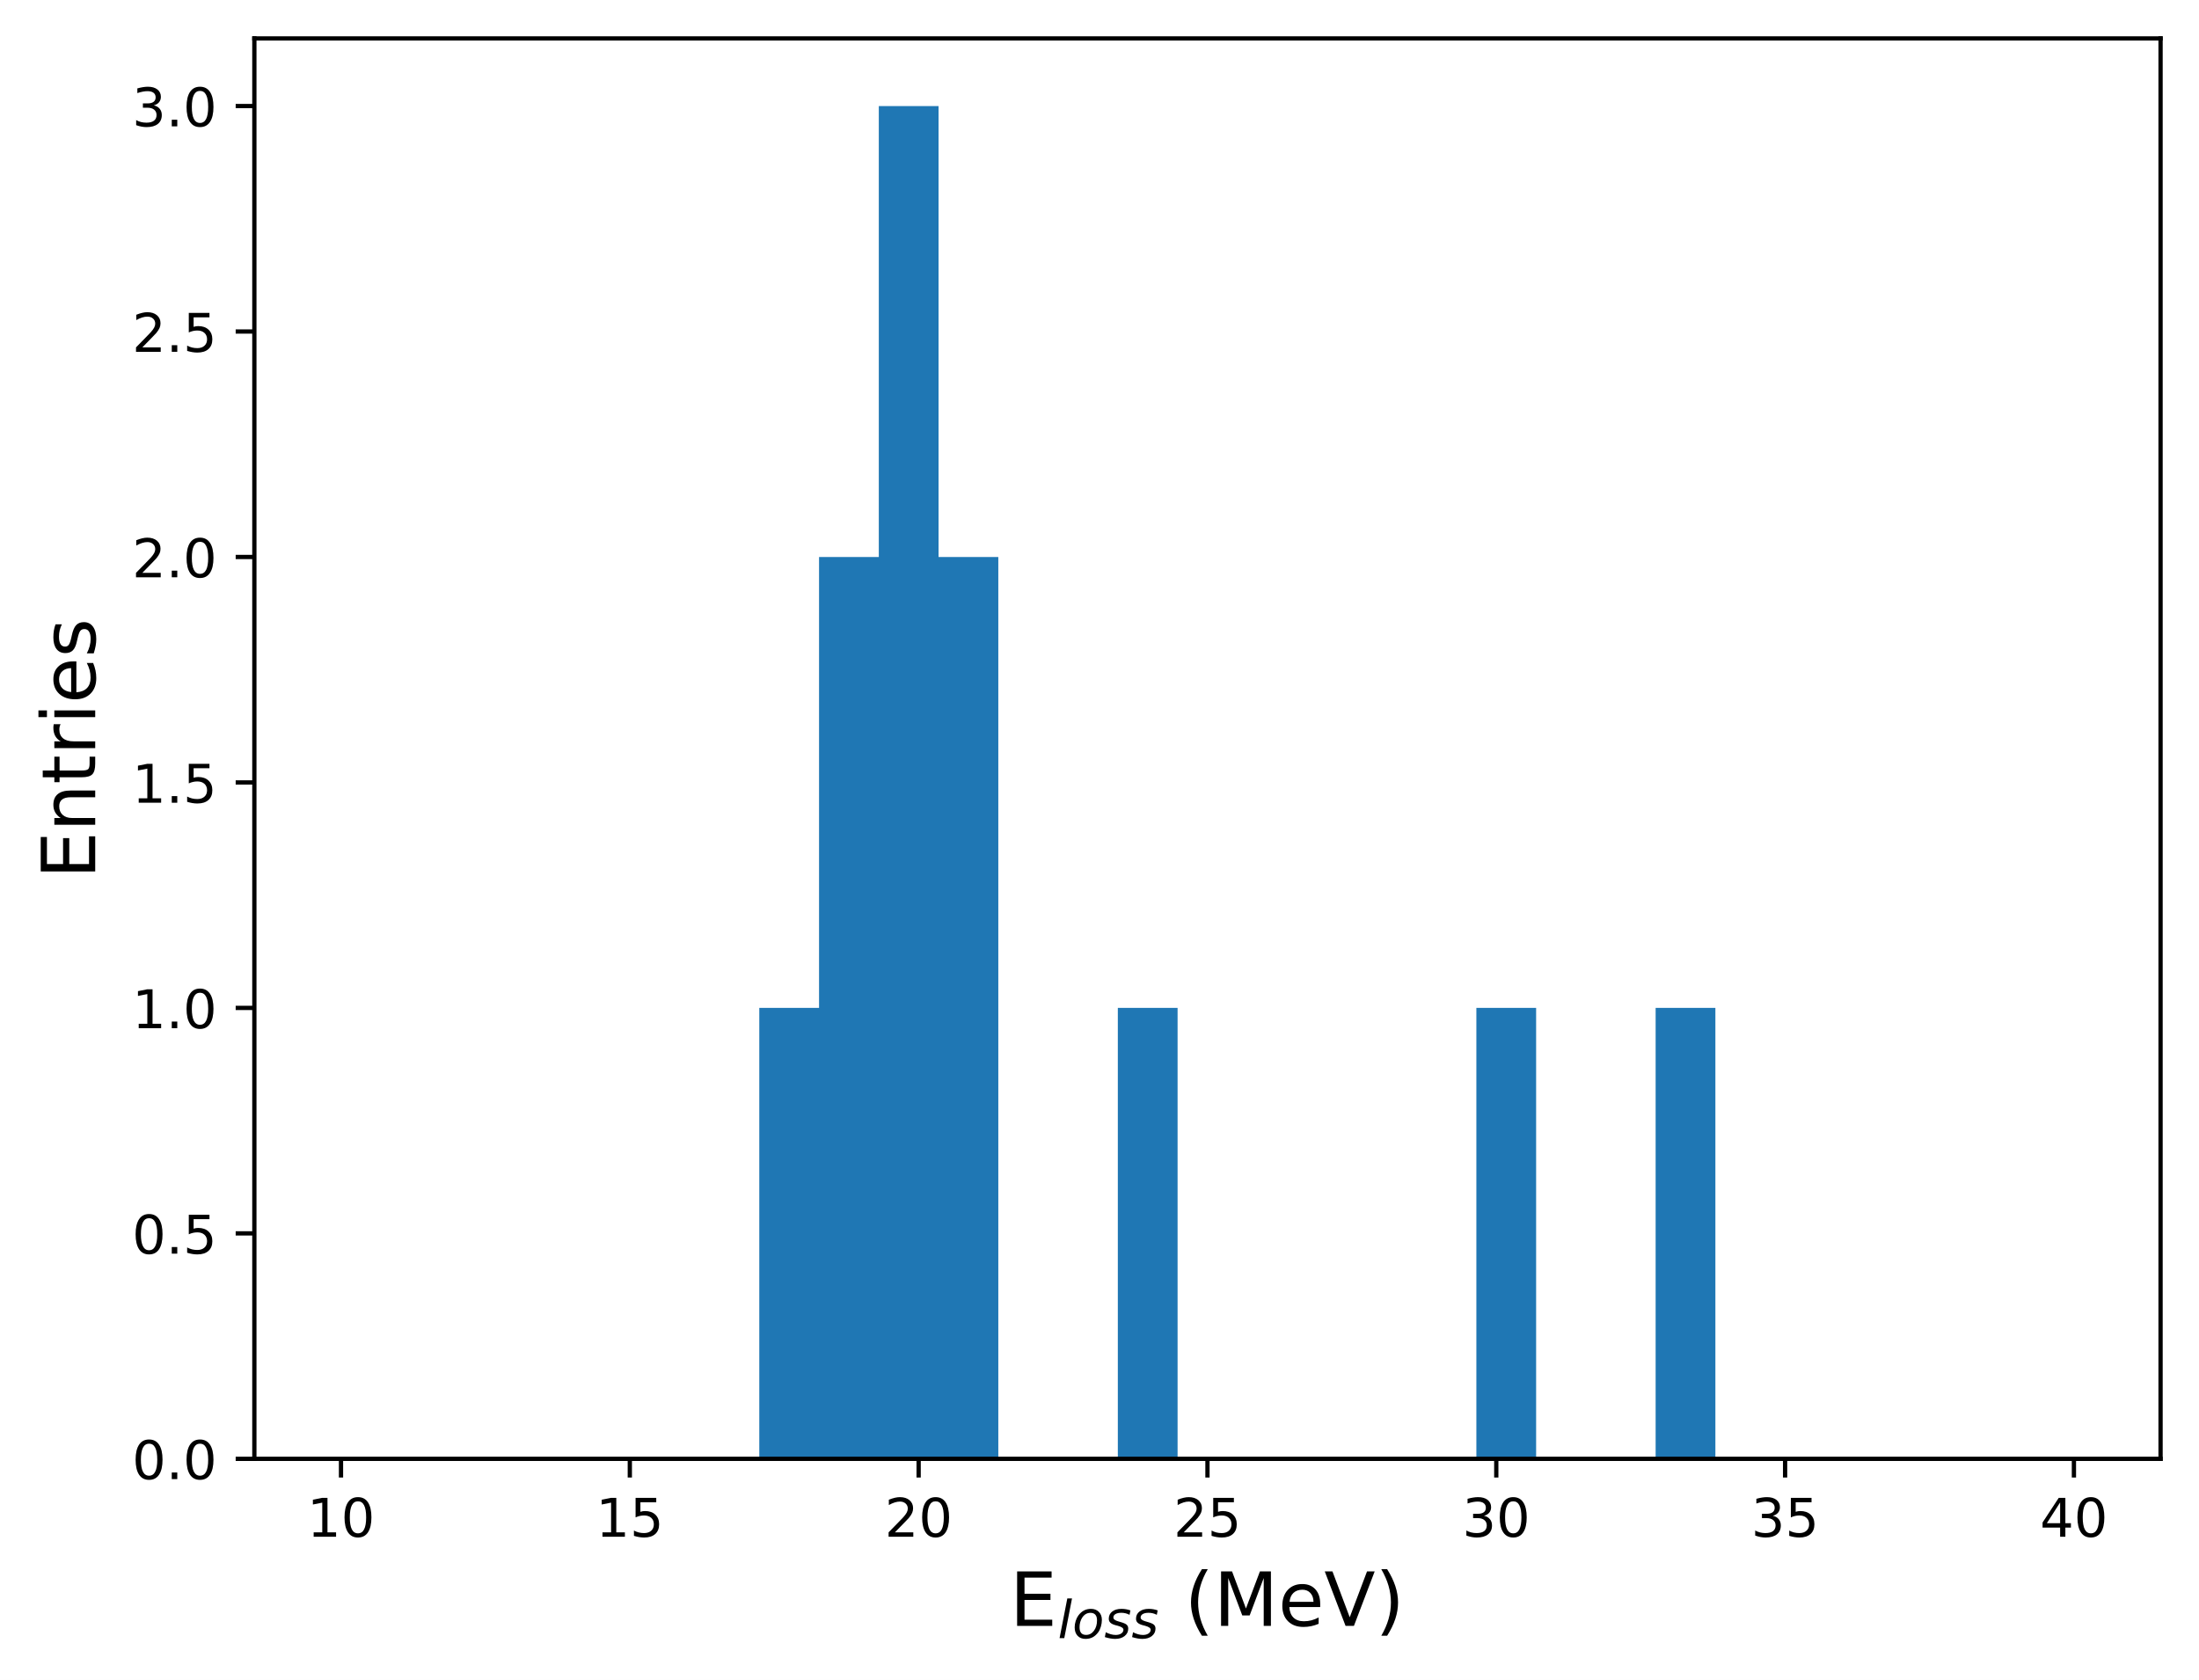
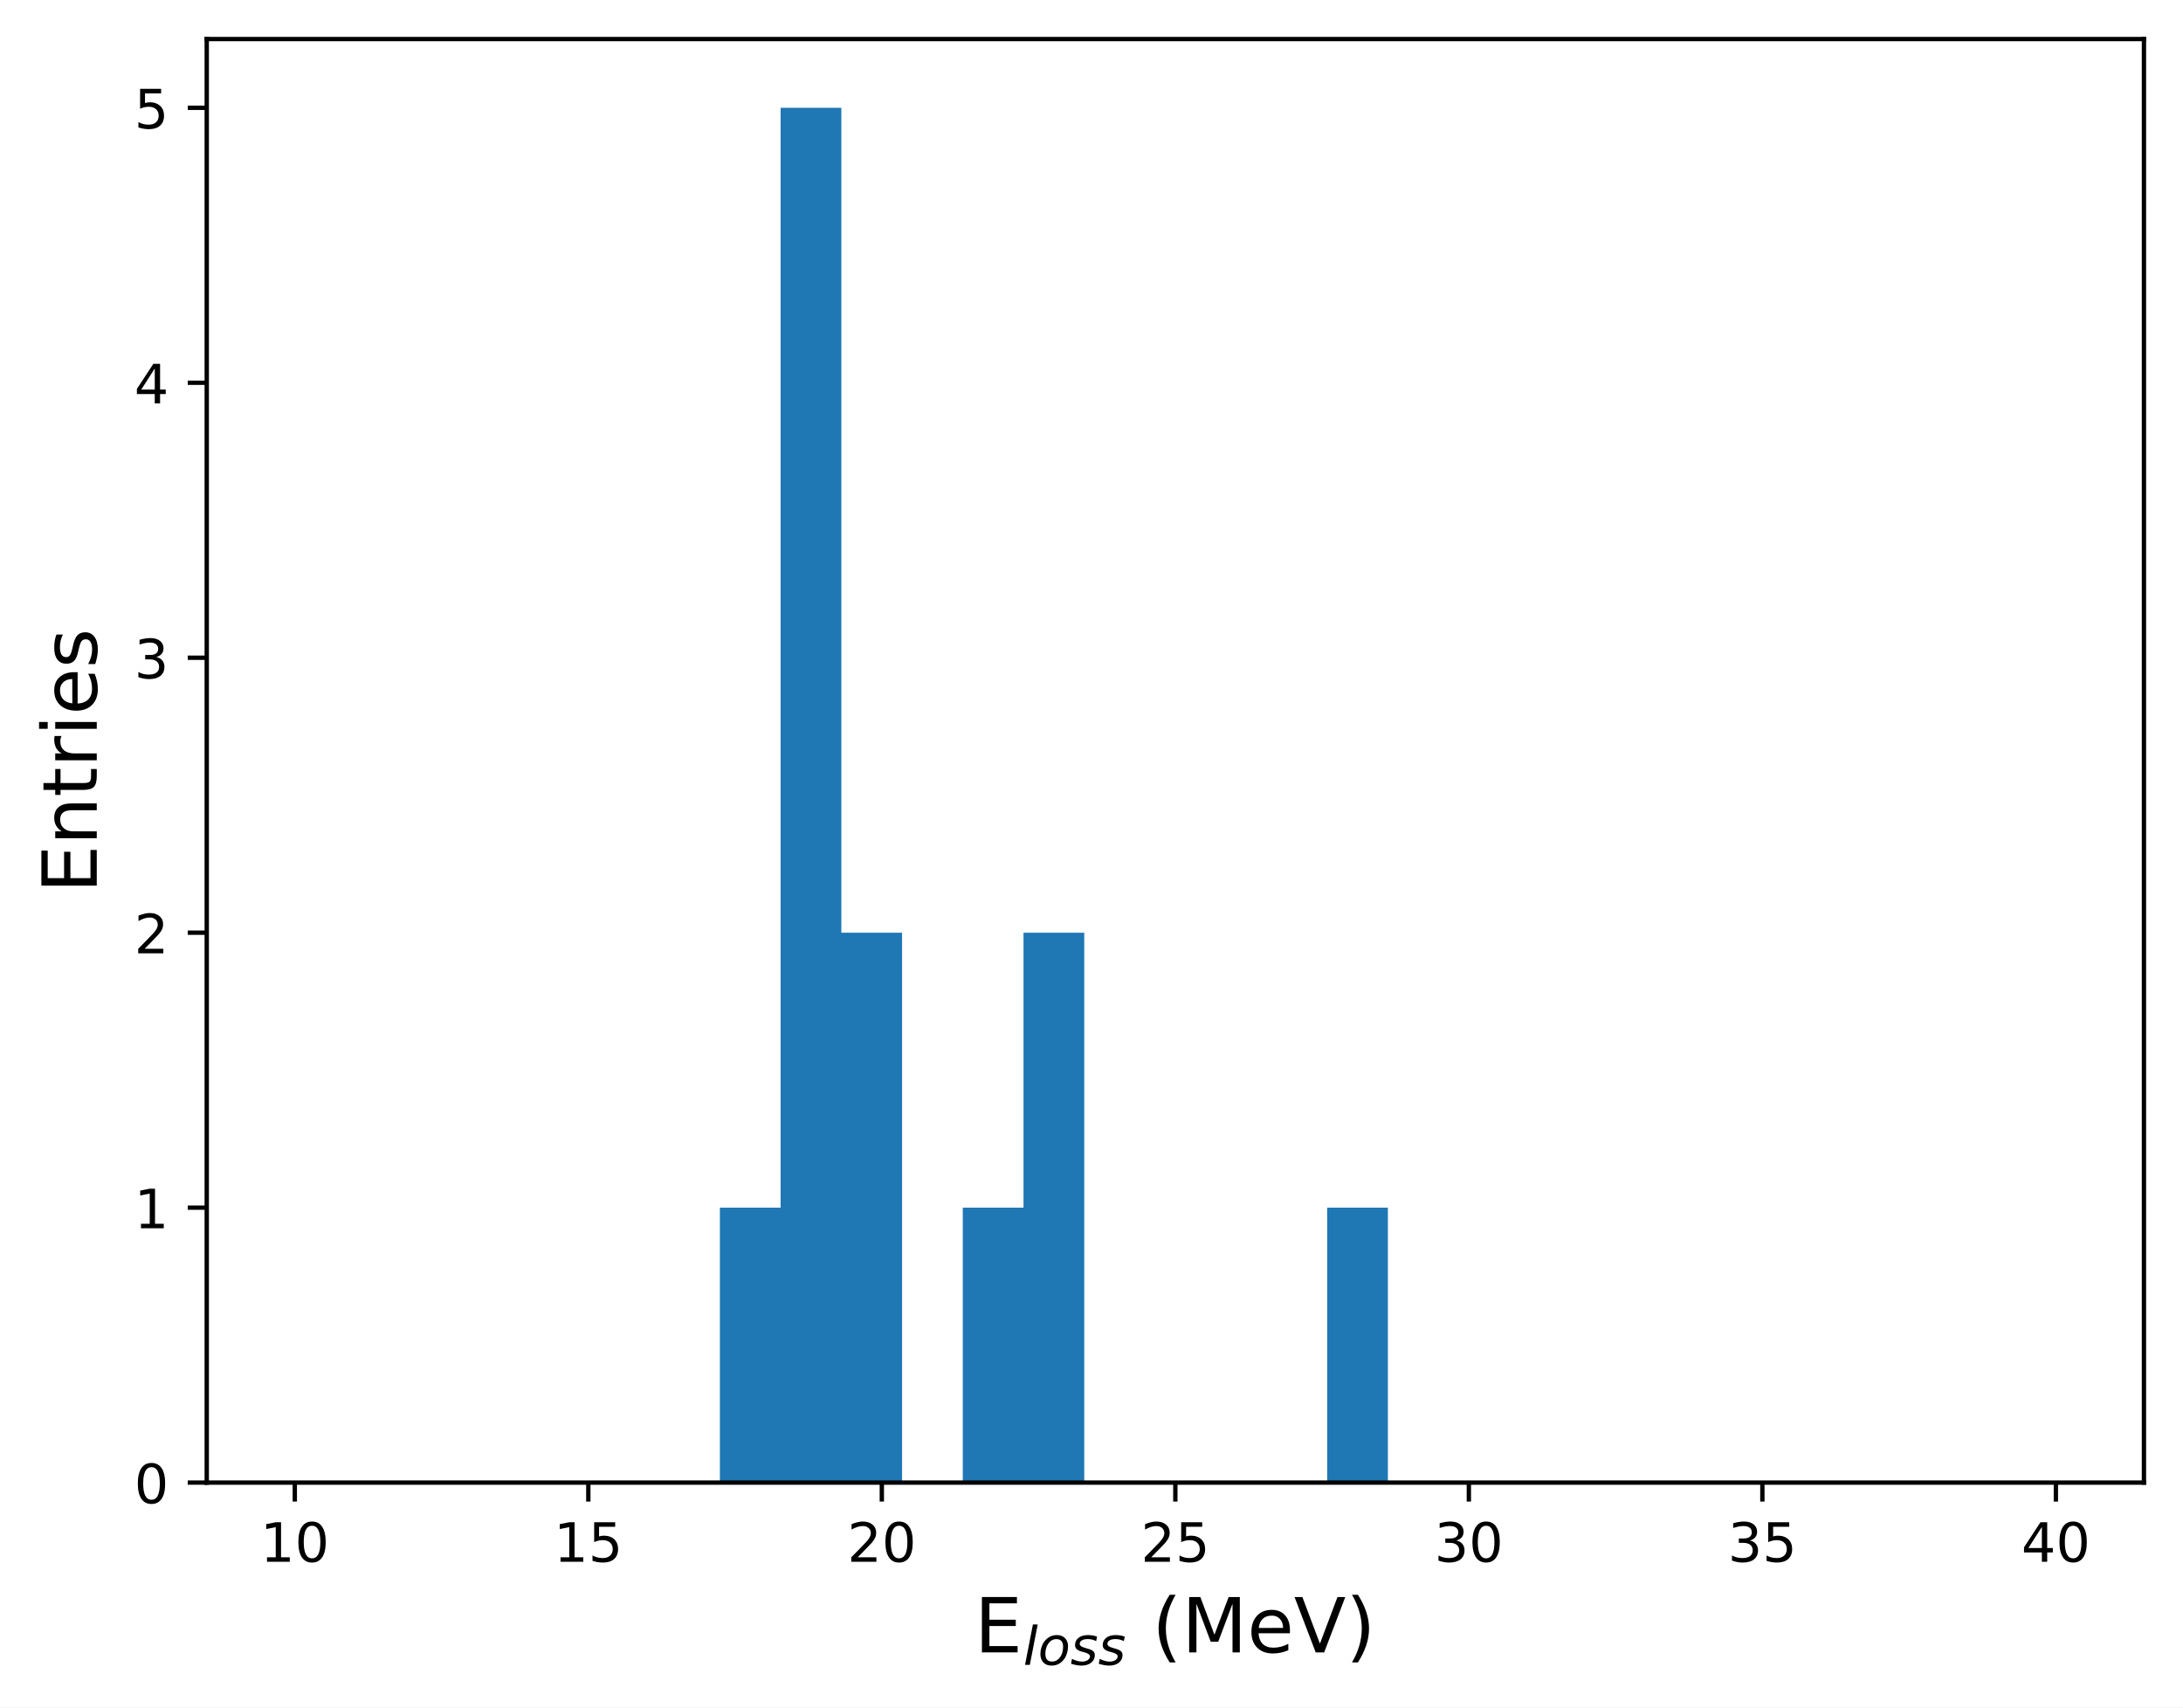
- <svg xmlns="http://www.w3.org/2000/svg" xmlns:xlink="http://www.w3.org/1999/xlink" height="314.74pt" version="1.1" viewBox="0 0 411.973 314.74" width="411.973pt">
+ <svg xmlns="http://www.w3.org/2000/svg" xmlns:xlink="http://www.w3.org/1999/xlink" height="314.74pt" version="1.1" viewBox="0 0 402.432 314.74" width="402.432pt">
  <defs>
    <style type="text/css">
*{stroke-linecap:butt;stroke-linejoin:round;}
  </style>
  </defs>
  <g id="figure_1">
    <g id="patch_1">
-       <path d="M 0 314.74  L 411.973 314.74  L 411.973 0  L 0 0  z " style="fill:#ffffff;" />
+       <path d="M 0 314.74  L 402.432 314.74  L 402.432 0  L 0 0  z " style="fill:#ffffff;" />
    </g>
    <g id="axes_1">
      <g id="patch_2">
-         <path d="M 47.653 273.312  L 404.772 273.312  L 404.772 7.2  L 47.653 7.2  z " style="fill:#ffffff;" />
+         <path d="M 38.112 273.312  L 395.232 273.312  L 395.232 7.2  L 38.112 7.2  z " style="fill:#ffffff;" />
      </g>
      <g id="patch_3">
-         <path clip-path="url(#p7ef816e2d0)" d="M 63.885 273.312  L 63.885 273.312  L 75.08 273.312  L 75.08 273.312  L 86.275 273.312  L 86.275 273.312  L 97.47 273.312  L 97.47 273.312  L 108.665 273.312  L 108.665 273.312  L 119.86 273.312  L 119.86 273.312  L 131.055 273.312  L 131.055 273.312  L 142.25 273.312  L 142.25 188.832  L 153.445 188.832  L 153.445 104.352  L 164.64 104.352  L 164.64 19.872  L 175.835 19.872  L 175.835 104.352  L 187.03 104.352  L 187.03 273.312  L 198.225 273.312  L 198.225 273.312  L 209.42 273.312  L 209.42 188.832  L 220.615 188.832  L 220.615 273.312  L 231.81 273.312  L 231.81 273.312  L 243.005 273.312  L 243.005 273.312  L 254.2 273.312  L 254.2 273.312  L 265.395 273.312  L 265.395 273.312  L 276.59 273.312  L 276.59 188.832  L 287.785 188.832  L 287.785 273.312  L 298.98 273.312  L 298.98 273.312  L 310.175 273.312  L 310.175 188.832  L 321.37 188.832  L 321.37 273.312  L 332.565 273.312  L 332.565 273.312  L 343.76 273.312  L 343.76 273.312  L 354.955 273.312  L 354.955 273.312  L 366.15 273.312  L 366.15 273.312  L 377.345 273.312  L 377.345 273.312  L 388.54 273.312  L 388.54 273.312  L 377.345 273.312  L 377.345 273.312  L 366.15 273.312  L 366.15 273.312  L 354.955 273.312  L 354.955 273.312  L 343.76 273.312  L 343.76 273.312  L 332.565 273.312  L 332.565 273.312  L 321.37 273.312  L 321.37 273.312  L 310.175 273.312  L 310.175 273.312  L 298.98 273.312  L 298.98 273.312  L 287.785 273.312  L 287.785 273.312  L 276.59 273.312  L 276.59 273.312  L 265.395 273.312  L 265.395 273.312  L 254.2 273.312  L 254.2 273.312  L 243.005 273.312  L 243.005 273.312  L 231.81 273.312  L 231.81 273.312  L 220.615 273.312  L 220.615 273.312  L 209.42 273.312  L 209.42 273.312  L 198.225 273.312  L 198.225 273.312  L 187.03 273.312  L 187.03 273.312  L 175.835 273.312  L 175.835 273.312  L 164.64 273.312  L 164.64 273.312  L 153.445 273.312  L 153.445 273.312  L 142.25 273.312  L 142.25 273.312  L 131.055 273.312  L 131.055 273.312  L 119.86 273.312  L 119.86 273.312  L 108.665 273.312  L 108.665 273.312  L 97.47 273.312  L 97.47 273.312  L 86.275 273.312  L 86.275 273.312  L 75.08 273.312  L 75.08 273.312  z " style="fill:#1f77b4;" />
+         <path clip-path="url(#p74519eb823)" d="M 54.345 273.312  L 54.345 273.312  L 65.54 273.312  L 65.54 273.312  L 76.735 273.312  L 76.735 273.312  L 87.93 273.312  L 87.93 273.312  L 99.125 273.312  L 99.125 273.312  L 110.32 273.312  L 110.32 273.312  L 121.515 273.312  L 121.515 273.312  L 132.709 273.312  L 132.709 222.624  L 143.904 222.624  L 143.904 19.872  L 155.099 19.872  L 155.099 171.936  L 166.294 171.936  L 166.294 273.312  L 177.489 273.312  L 177.489 222.624  L 188.684 222.624  L 188.684 171.936  L 199.879 171.936  L 199.879 273.312  L 211.074 273.312  L 211.074 273.312  L 222.269 273.312  L 222.269 273.312  L 233.464 273.312  L 233.464 273.312  L 244.659 273.312  L 244.659 222.624  L 255.854 222.624  L 255.854 273.312  L 267.049 273.312  L 267.049 273.312  L 278.244 273.312  L 278.244 273.312  L 289.439 273.312  L 289.439 273.312  L 300.634 273.312  L 300.634 273.312  L 311.829 273.312  L 311.829 273.312  L 323.024 273.312  L 323.024 273.312  L 334.219 273.312  L 334.219 273.312  L 345.414 273.312  L 345.414 273.312  L 356.609 273.312  L 356.609 273.312  L 367.804 273.312  L 367.804 273.312  L 378.999 273.312  L 378.999 273.312  L 367.804 273.312  L 367.804 273.312  L 356.609 273.312  L 356.609 273.312  L 345.414 273.312  L 345.414 273.312  L 334.219 273.312  L 334.219 273.312  L 323.024 273.312  L 323.024 273.312  L 311.829 273.312  L 311.829 273.312  L 300.634 273.312  L 300.634 273.312  L 289.439 273.312  L 289.439 273.312  L 278.244 273.312  L 278.244 273.312  L 267.049 273.312  L 267.049 273.312  L 255.854 273.312  L 255.854 273.312  L 244.659 273.312  L 244.659 273.312  L 233.464 273.312  L 233.464 273.312  L 222.269 273.312  L 222.269 273.312  L 211.074 273.312  L 211.074 273.312  L 199.879 273.312  L 199.879 273.312  L 188.684 273.312  L 188.684 273.312  L 177.489 273.312  L 177.489 273.312  L 166.294 273.312  L 166.294 273.312  L 155.099 273.312  L 155.099 273.312  L 143.904 273.312  L 143.904 273.312  L 132.709 273.312  L 132.709 273.312  L 121.515 273.312  L 121.515 273.312  L 110.32 273.312  L 110.32 273.312  L 99.125 273.312  L 99.125 273.312  L 87.93 273.312  L 87.93 273.312  L 76.735 273.312  L 76.735 273.312  L 65.54 273.312  L 65.54 273.312  z " style="fill:#1f77b4;" />
      </g>
      <g id="matplotlib.axis_1">
        <g id="xtick_1">
          <g id="line2d_1">
            <defs>
-               <path d="M 0 0  L 0 3.5  " id="m755449cd47" style="stroke:#000000;stroke-width:0.8;" />
-             </defs>
-             <g>
-               <use style="stroke:#000000;stroke-width:0.8;" x="63.885" xlink:href="#m755449cd47" y="273.312" />
+               <path d="M 0 0  L 0 3.5  " id="ma35b48725b" style="stroke:#000000;stroke-width:0.8;" />
+             </defs>
+             <g>
+               <use style="stroke:#000000;stroke-width:0.8;" x="54.345" xlink:href="#ma35b48725b" y="273.312" />
            </g>
          </g>
          <g id="text_1">
            <defs>
              <path d="M 12.406 8.297  L 28.516 8.297  L 28.516 63.922  L 10.984 60.406  L 10.984 69.391  L 28.422 72.906  L 38.281 72.906  L 38.281 8.297  L 54.391 8.297  L 54.391 0  L 12.406 0  z " id="DejaVuSans-49" />
              <path d="M 31.781 66.406  Q 24.172 66.406 20.328 58.906  Q 16.5 51.422 16.5 36.375  Q 16.5 21.391 20.328 13.891  Q 24.172 6.391 31.781 6.391  Q 39.453 6.391 43.281 13.891  Q 47.125 21.391 47.125 36.375  Q 47.125 51.422 43.281 58.906  Q 39.453 66.406 31.781 66.406  z M 31.781 74.219  Q 44.047 74.219 50.516 64.516  Q 56.984 54.828 56.984 36.375  Q 56.984 17.969 50.516 8.266  Q 44.047 -1.422 31.781 -1.422  Q 19.531 -1.422 13.062 8.266  Q 6.594 17.969 6.594 36.375  Q 6.594 54.828 13.062 64.516  Q 19.531 74.219 31.781 74.219  z " id="DejaVuSans-48" />
            </defs>
-             <g transform="translate(57.52273 287.9104)scale(0.1 -0.1)">
+             <g transform="translate(47.9821 287.9104)scale(0.1 -0.1)">
              <use xlink:href="#DejaVuSans-49" />
              <use x="63.623" xlink:href="#DejaVuSans-48" />
            </g>
          </g>
        </g>
        <g id="xtick_2">
          <g id="line2d_2">
            <g>
-               <use style="stroke:#000000;stroke-width:0.8;" x="117.994" xlink:href="#m755449cd47" y="273.312" />
+               <use style="stroke:#000000;stroke-width:0.8;" x="108.454" xlink:href="#ma35b48725b" y="273.312" />
            </g>
          </g>
          <g id="text_2">
            <defs>
              <path d="M 10.797 72.906  L 49.516 72.906  L 49.516 64.594  L 19.828 64.594  L 19.828 46.734  Q 21.969 47.469 24.109 47.828  Q 26.266 48.188 28.422 48.188  Q 40.625 48.188 47.75 41.5  Q 54.891 34.812 54.891 23.391  Q 54.891 11.625 47.562 5.094  Q 40.234 -1.422 26.906 -1.422  Q 22.312 -1.422 17.547 -0.641  Q 12.797 0.141 7.719 1.703  L 7.719 11.625  Q 12.109 9.234 16.797 8.062  Q 21.484 6.891 26.703 6.891  Q 35.156 6.891 40.078 11.328  Q 45.016 15.766 45.016 23.391  Q 45.016 31 40.078 35.438  Q 35.156 39.891 26.703 39.891  Q 22.75 39.891 18.812 39.016  Q 14.891 38.141 10.797 36.281  z " id="DejaVuSans-53" />
            </defs>
-             <g transform="translate(111.6318 287.9104)scale(0.1 -0.1)">
+             <g transform="translate(102.0912 287.9104)scale(0.1 -0.1)">
              <use xlink:href="#DejaVuSans-49" />
              <use x="63.623" xlink:href="#DejaVuSans-53" />
            </g>
          </g>
        </g>
        <g id="xtick_3">
          <g id="line2d_3">
            <g>
-               <use style="stroke:#000000;stroke-width:0.8;" x="172.103" xlink:href="#m755449cd47" y="273.312" />
+               <use style="stroke:#000000;stroke-width:0.8;" x="162.563" xlink:href="#ma35b48725b" y="273.312" />
            </g>
          </g>
          <g id="text_3">
            <defs>
              <path d="M 19.188 8.297  L 53.609 8.297  L 53.609 0  L 7.328 0  L 7.328 8.297  Q 12.938 14.109 22.625 23.891  Q 32.328 33.688 34.812 36.531  Q 39.547 41.844 41.422 45.531  Q 43.312 49.219 43.312 52.781  Q 43.312 58.594 39.234 62.25  Q 35.156 65.922 28.609 65.922  Q 23.969 65.922 18.812 64.312  Q 13.672 62.703 7.812 59.422  L 7.812 69.391  Q 13.766 71.781 18.938 73  Q 24.125 74.219 28.422 74.219  Q 39.75 74.219 46.484 68.547  Q 53.219 62.891 53.219 53.422  Q 53.219 48.922 51.531 44.891  Q 49.859 40.875 45.406 35.406  Q 44.188 33.984 37.641 27.219  Q 31.109 20.453 19.188 8.297  z " id="DejaVuSans-50" />
            </defs>
-             <g transform="translate(165.7409 287.9104)scale(0.1 -0.1)">
+             <g transform="translate(156.2003 287.9104)scale(0.1 -0.1)">
              <use xlink:href="#DejaVuSans-50" />
              <use x="63.623" xlink:href="#DejaVuSans-48" />
            </g>
          </g>
        </g>
        <g id="xtick_4">
          <g id="line2d_4">
            <g>
-               <use style="stroke:#000000;stroke-width:0.8;" x="226.213" xlink:href="#m755449cd47" y="273.312" />
+               <use style="stroke:#000000;stroke-width:0.8;" x="216.672" xlink:href="#ma35b48725b" y="273.312" />
            </g>
          </g>
          <g id="text_4">
-             <g transform="translate(219.85 287.9104)scale(0.1 -0.1)">
+             <g transform="translate(210.3094 287.9104)scale(0.1 -0.1)">
              <use xlink:href="#DejaVuSans-50" />
              <use x="63.623" xlink:href="#DejaVuSans-53" />
            </g>
          </g>
        </g>
        <g id="xtick_5">
          <g id="line2d_5">
            <g>
-               <use style="stroke:#000000;stroke-width:0.8;" x="280.322" xlink:href="#m755449cd47" y="273.312" />
+               <use style="stroke:#000000;stroke-width:0.8;" x="270.781" xlink:href="#ma35b48725b" y="273.312" />
            </g>
          </g>
          <g id="text_5">
            <defs>
              <path d="M 40.578 39.312  Q 47.656 37.797 51.625 33  Q 55.609 28.219 55.609 21.188  Q 55.609 10.406 48.188 4.484  Q 40.766 -1.422 27.094 -1.422  Q 22.516 -1.422 17.656 -0.516  Q 12.797 0.391 7.625 2.203  L 7.625 11.719  Q 11.719 9.328 16.594 8.109  Q 21.484 6.891 26.812 6.891  Q 36.078 6.891 40.938 10.547  Q 45.797 14.203 45.797 21.188  Q 45.797 27.641 41.281 31.266  Q 36.766 34.906 28.719 34.906  L 20.219 34.906  L 20.219 43.016  L 29.109 43.016  Q 36.375 43.016 40.234 45.922  Q 44.094 48.828 44.094 54.297  Q 44.094 59.906 40.109 62.906  Q 36.141 65.922 28.719 65.922  Q 24.656 65.922 20.016 65.031  Q 15.375 64.156 9.812 62.312  L 9.812 71.094  Q 15.438 72.656 20.344 73.438  Q 25.25 74.219 29.594 74.219  Q 40.828 74.219 47.359 69.109  Q 53.906 64.016 53.906 55.328  Q 53.906 49.266 50.438 45.094  Q 46.969 40.922 40.578 39.312  z " id="DejaVuSans-51" />
            </defs>
-             <g transform="translate(273.9591 287.9104)scale(0.1 -0.1)">
+             <g transform="translate(264.4185 287.9104)scale(0.1 -0.1)">
              <use xlink:href="#DejaVuSans-51" />
              <use x="63.623" xlink:href="#DejaVuSans-48" />
            </g>
          </g>
        </g>
        <g id="xtick_6">
          <g id="line2d_6">
            <g>
-               <use style="stroke:#000000;stroke-width:0.8;" x="334.431" xlink:href="#m755449cd47" y="273.312" />
+               <use style="stroke:#000000;stroke-width:0.8;" x="324.89" xlink:href="#ma35b48725b" y="273.312" />
            </g>
          </g>
          <g id="text_6">
-             <g transform="translate(328.0682 287.9104)scale(0.1 -0.1)">
+             <g transform="translate(318.5276 287.9104)scale(0.1 -0.1)">
              <use xlink:href="#DejaVuSans-51" />
              <use x="63.623" xlink:href="#DejaVuSans-53" />
            </g>
          </g>
        </g>
        <g id="xtick_7">
          <g id="line2d_7">
            <g>
-               <use style="stroke:#000000;stroke-width:0.8;" x="388.54" xlink:href="#m755449cd47" y="273.312" />
+               <use style="stroke:#000000;stroke-width:0.8;" x="378.999" xlink:href="#ma35b48725b" y="273.312" />
            </g>
          </g>
          <g id="text_7">
            <defs>
              <path d="M 37.797 64.312  L 12.891 25.391  L 37.797 25.391  z M 35.203 72.906  L 47.609 72.906  L 47.609 25.391  L 58.016 25.391  L 58.016 17.188  L 47.609 17.188  L 47.609 0  L 37.797 0  L 37.797 17.188  L 4.891 17.188  L 4.891 26.703  z " id="DejaVuSans-52" />
            </defs>
-             <g transform="translate(382.1773 287.9104)scale(0.1 -0.1)">
+             <g transform="translate(372.6366 287.9104)scale(0.1 -0.1)">
              <use xlink:href="#DejaVuSans-52" />
              <use x="63.623" xlink:href="#DejaVuSans-48" />
            </g>
          </g>
        </g>
        <g id="text_8">
          <defs>
            <path d="M 9.812 72.906  L 55.906 72.906  L 55.906 64.594  L 19.672 64.594  L 19.672 43.016  L 54.391 43.016  L 54.391 34.719  L 19.672 34.719  L 19.672 8.297  L 56.781 8.297  L 56.781 0  L 9.812 0  z " id="DejaVuSans-69" />
            <path d="M 18.312 75.984  L 27.297 75.984  L 12.5 0  L 3.516 0  z " id="DejaVuSans-Oblique-108" />
            <path d="M 25.391 -1.422  Q 15.766 -1.422 10.172 4.516  Q 4.594 10.453 4.594 20.703  Q 4.594 26.656 6.516 32.828  Q 8.453 39.016 11.531 43.219  Q 16.359 49.75 22.312 52.875  Q 28.266 56 35.797 56  Q 45.125 56 50.859 50.188  Q 56.594 44.391 56.594 35.016  Q 56.594 28.516 54.688 22.062  Q 52.781 15.625 49.703 11.375  Q 44.922 4.828 38.969 1.703  Q 33.016 -1.422 25.391 -1.422  z M 13.922 21  Q 13.922 13.578 17.016 9.891  Q 20.125 6.203 26.422 6.203  Q 35.453 6.203 41.375 14.078  Q 47.312 21.969 47.312 34.078  Q 47.312 41.156 44.141 44.766  Q 40.969 48.391 34.812 48.391  Q 29.734 48.391 25.781 46.016  Q 21.828 43.656 18.703 38.812  Q 16.406 35.203 15.156 30.562  Q 13.922 25.922 13.922 21  z " id="DejaVuSans-Oblique-111" />
            <path d="M 50 53.078  L 48.297 44.578  Q 44.734 46.531 40.766 47.5  Q 36.812 48.484 32.625 48.484  Q 25.531 48.484 21.453 46.062  Q 17.391 43.656 17.391 39.5  Q 17.391 34.672 26.859 32.078  Q 27.594 31.891 27.938 31.781  L 30.812 30.906  Q 39.797 28.422 42.797 25.688  Q 45.797 22.953 45.797 18.219  Q 45.797 9.516 38.891 4.047  Q 31.984 -1.422 20.797 -1.422  Q 16.453 -1.422 11.672 -0.578  Q 6.891 0.25 1.125 2  L 2.875 11.281  Q 7.812 8.734 12.594 7.422  Q 17.391 6.109 21.781 6.109  Q 28.375 6.109 32.5 8.938  Q 36.625 11.766 36.625 16.109  Q 36.625 20.797 25.781 23.688  L 24.859 23.922  L 21.781 24.703  Q 14.938 26.516 11.766 29.469  Q 8.594 32.422 8.594 37.016  Q 8.594 45.75 15.156 50.875  Q 21.734 56 33.016 56  Q 37.453 56 41.672 55.266  Q 45.906 54.547 50 53.078  z " id="DejaVuSans-Oblique-115" />
            <path id="DejaVuSans-32" />
            <path d="M 31 75.875  Q 24.469 64.656 21.281 53.656  Q 18.109 42.672 18.109 31.391  Q 18.109 20.125 21.312 9.062  Q 24.516 -2 31 -13.188  L 23.188 -13.188  Q 15.875 -1.703 12.234 9.375  Q 8.594 20.453 8.594 31.391  Q 8.594 42.281 12.203 53.312  Q 15.828 64.359 23.188 75.875  z " id="DejaVuSans-40" />
            <path d="M 9.812 72.906  L 24.516 72.906  L 43.109 23.297  L 61.812 72.906  L 76.516 72.906  L 76.516 0  L 66.891 0  L 66.891 64.016  L 48.094 14.016  L 38.188 14.016  L 19.391 64.016  L 19.391 0  L 9.812 0  z " id="DejaVuSans-77" />
            <path d="M 56.203 29.594  L 56.203 25.203  L 14.891 25.203  Q 15.484 15.922 20.484 11.062  Q 25.484 6.203 34.422 6.203  Q 39.594 6.203 44.453 7.469  Q 49.312 8.734 54.109 11.281  L 54.109 2.781  Q 49.266 0.734 44.188 -0.344  Q 39.109 -1.422 33.891 -1.422  Q 20.797 -1.422 13.156 6.188  Q 5.516 13.812 5.516 26.812  Q 5.516 40.234 12.766 48.109  Q 20.016 56 32.328 56  Q 43.359 56 49.781 48.891  Q 56.203 41.797 56.203 29.594  z M 47.219 32.234  Q 47.125 39.594 43.094 43.984  Q 39.062 48.391 32.422 48.391  Q 24.906 48.391 20.391 44.141  Q 15.875 39.891 15.188 32.172  z " id="DejaVuSans-101" />
            <path d="M 28.609 0  L 0.781 72.906  L 11.078 72.906  L 34.188 11.531  L 57.328 72.906  L 67.578 72.906  L 39.797 0  z " id="DejaVuSans-86" />
            <path d="M 8.016 75.875  L 15.828 75.875  Q 23.141 64.359 26.781 53.312  Q 30.422 42.281 30.422 31.391  Q 30.422 20.453 26.781 9.375  Q 23.141 -1.703 15.828 -13.188  L 8.016 -13.188  Q 14.5 -2 17.703 9.062  Q 20.906 20.125 20.906 31.391  Q 20.906 42.672 17.703 53.656  Q 14.5 64.656 8.016 75.875  z " id="DejaVuSans-41" />
          </defs>
-           <g transform="translate(189.1825 304.6279)scale(0.14 -0.14)">
+           <g transform="translate(179.6419 304.6279)scale(0.14 -0.14)">
            <use transform="translate(0 0.125)" xlink:href="#DejaVuSans-69" />
            <use transform="translate(64.14062 -16.28125)scale(0.7)" xlink:href="#DejaVuSans-Oblique-108" />
            <use transform="translate(83.58887 -16.28125)scale(0.7)" xlink:href="#DejaVuSans-Oblique-111" />
            <use transform="translate(126.416 -16.28125)scale(0.7)" xlink:href="#DejaVuSans-Oblique-115" />
            <use transform="translate(162.8857 -16.28125)scale(0.7)" xlink:href="#DejaVuSans-Oblique-115" />
            <use transform="translate(202.0898 0.125)" xlink:href="#DejaVuSans-32" />
            <use transform="translate(233.877 0.125)" xlink:href="#DejaVuSans-40" />
            <use transform="translate(272.8906 0.125)" xlink:href="#DejaVuSans-77" />
            <use transform="translate(359.1699 0.125)" xlink:href="#DejaVuSans-101" />
            <use transform="translate(420.6934 0.125)" xlink:href="#DejaVuSans-86" />
            <use transform="translate(489.1016 0.125)" xlink:href="#DejaVuSans-41" />
          </g>
        </g>
      </g>
      <g id="matplotlib.axis_2">
        <g id="ytick_1">
          <g id="line2d_8">
            <defs>
-               <path d="M 0 0  L -3.5 0  " id="m946fffd8b5" style="stroke:#000000;stroke-width:0.8;" />
-             </defs>
-             <g>
-               <use style="stroke:#000000;stroke-width:0.8;" x="47.653" xlink:href="#m946fffd8b5" y="273.312" />
+               <path d="M 0 0  L -3.5 0  " id="m604b634b46" style="stroke:#000000;stroke-width:0.8;" />
+             </defs>
+             <g>
+               <use style="stroke:#000000;stroke-width:0.8;" x="38.112" xlink:href="#m604b634b46" y="273.312" />
            </g>
          </g>
          <g id="text_9">
-             <defs>
-               <path d="M 10.688 12.406  L 21 12.406  L 21 0  L 10.688 0  z " id="DejaVuSans-46" />
-             </defs>
            <g transform="translate(24.74938 277.1112)scale(0.1 -0.1)">
              <use xlink:href="#DejaVuSans-48" />
-               <use x="63.623" xlink:href="#DejaVuSans-46" />
-               <use x="95.41" xlink:href="#DejaVuSans-48" />
            </g>
          </g>
        </g>
        <g id="ytick_2">
          <g id="line2d_9">
            <g>
-               <use style="stroke:#000000;stroke-width:0.8;" x="47.653" xlink:href="#m946fffd8b5" y="231.072" />
+               <use style="stroke:#000000;stroke-width:0.8;" x="38.112" xlink:href="#m604b634b46" y="222.624" />
            </g>
          </g>
          <g id="text_10">
-             <g transform="translate(24.74938 234.8712)scale(0.1 -0.1)">
-               <use xlink:href="#DejaVuSans-48" />
-               <use x="63.623" xlink:href="#DejaVuSans-46" />
-               <use x="95.41" xlink:href="#DejaVuSans-53" />
+             <g transform="translate(24.74938 226.4232)scale(0.1 -0.1)">
+               <use xlink:href="#DejaVuSans-49" />
            </g>
          </g>
        </g>
        <g id="ytick_3">
          <g id="line2d_10">
            <g>
-               <use style="stroke:#000000;stroke-width:0.8;" x="47.653" xlink:href="#m946fffd8b5" y="188.832" />
+               <use style="stroke:#000000;stroke-width:0.8;" x="38.112" xlink:href="#m604b634b46" y="171.936" />
            </g>
          </g>
          <g id="text_11">
-             <g transform="translate(24.74938 192.6312)scale(0.1 -0.1)">
-               <use xlink:href="#DejaVuSans-49" />
-               <use x="63.623" xlink:href="#DejaVuSans-46" />
-               <use x="95.41" xlink:href="#DejaVuSans-48" />
+             <g transform="translate(24.74938 175.7352)scale(0.1 -0.1)">
+               <use xlink:href="#DejaVuSans-50" />
            </g>
          </g>
        </g>
        <g id="ytick_4">
          <g id="line2d_11">
            <g>
-               <use style="stroke:#000000;stroke-width:0.8;" x="47.653" xlink:href="#m946fffd8b5" y="146.592" />
+               <use style="stroke:#000000;stroke-width:0.8;" x="38.112" xlink:href="#m604b634b46" y="121.248" />
            </g>
          </g>
          <g id="text_12">
-             <g transform="translate(24.74938 150.3912)scale(0.1 -0.1)">
-               <use xlink:href="#DejaVuSans-49" />
-               <use x="63.623" xlink:href="#DejaVuSans-46" />
-               <use x="95.41" xlink:href="#DejaVuSans-53" />
+             <g transform="translate(24.74938 125.0472)scale(0.1 -0.1)">
+               <use xlink:href="#DejaVuSans-51" />
            </g>
          </g>
        </g>
        <g id="ytick_5">
          <g id="line2d_12">
            <g>
-               <use style="stroke:#000000;stroke-width:0.8;" x="47.653" xlink:href="#m946fffd8b5" y="104.352" />
+               <use style="stroke:#000000;stroke-width:0.8;" x="38.112" xlink:href="#m604b634b46" y="70.56" />
            </g>
          </g>
          <g id="text_13">
-             <g transform="translate(24.74938 108.1512)scale(0.1 -0.1)">
-               <use xlink:href="#DejaVuSans-50" />
-               <use x="63.623" xlink:href="#DejaVuSans-46" />
-               <use x="95.41" xlink:href="#DejaVuSans-48" />
+             <g transform="translate(24.74938 74.35922)scale(0.1 -0.1)">
+               <use xlink:href="#DejaVuSans-52" />
            </g>
          </g>
        </g>
        <g id="ytick_6">
          <g id="line2d_13">
            <g>
-               <use style="stroke:#000000;stroke-width:0.8;" x="47.653" xlink:href="#m946fffd8b5" y="62.112" />
+               <use style="stroke:#000000;stroke-width:0.8;" x="38.112" xlink:href="#m604b634b46" y="19.872" />
            </g>
          </g>
          <g id="text_14">
-             <g transform="translate(24.74938 65.91122)scale(0.1 -0.1)">
-               <use xlink:href="#DejaVuSans-50" />
-               <use x="63.623" xlink:href="#DejaVuSans-46" />
-               <use x="95.41" xlink:href="#DejaVuSans-53" />
-             </g>
-           </g>
-         </g>
-         <g id="ytick_7">
-           <g id="line2d_14">
-             <g>
-               <use style="stroke:#000000;stroke-width:0.8;" x="47.653" xlink:href="#m946fffd8b5" y="19.872" />
-             </g>
-           </g>
-           <g id="text_15">
            <g transform="translate(24.74938 23.67122)scale(0.1 -0.1)">
-               <use xlink:href="#DejaVuSans-51" />
-               <use x="63.623" xlink:href="#DejaVuSans-46" />
-               <use x="95.41" xlink:href="#DejaVuSans-48" />
-             </g>
-           </g>
-         </g>
-         <g id="text_16">
+               <use xlink:href="#DejaVuSans-53" />
+             </g>
+           </g>
+         </g>
+         <g id="text_15">
          <defs>
            <path d="M 54.891 33.016  L 54.891 0  L 45.906 0  L 45.906 32.719  Q 45.906 40.484 42.875 44.328  Q 39.844 48.188 33.797 48.188  Q 26.516 48.188 22.312 43.547  Q 18.109 38.922 18.109 30.906  L 18.109 0  L 9.078 0  L 9.078 54.688  L 18.109 54.688  L 18.109 46.188  Q 21.344 51.125 25.703 53.562  Q 30.078 56 35.797 56  Q 45.219 56 50.047 50.172  Q 54.891 44.344 54.891 33.016  z " id="DejaVuSans-110" />
            <path d="M 18.312 70.219  L 18.312 54.688  L 36.812 54.688  L 36.812 47.703  L 18.312 47.703  L 18.312 18.016  Q 18.312 11.328 20.141 9.422  Q 21.969 7.516 27.594 7.516  L 36.812 7.516  L 36.812 0  L 27.594 0  Q 17.188 0 13.234 3.875  Q 9.281 7.766 9.281 18.016  L 9.281 47.703  L 2.688 47.703  L 2.688 54.688  L 9.281 54.688  L 9.281 70.219  z " id="DejaVuSans-116" />
            <path d="M 41.109 46.297  Q 39.594 47.172 37.812 47.578  Q 36.031 48 33.891 48  Q 26.266 48 22.188 43.047  Q 18.109 38.094 18.109 28.812  L 18.109 0  L 9.078 0  L 9.078 54.688  L 18.109 54.688  L 18.109 46.188  Q 20.953 51.172 25.484 53.578  Q 30.031 56 36.531 56  Q 37.453 56 38.578 55.875  Q 39.703 55.766 41.062 55.516  z " id="DejaVuSans-114" />
            <path d="M 9.422 54.688  L 18.406 54.688  L 18.406 0  L 9.422 0  z M 9.422 75.984  L 18.406 75.984  L 18.406 64.594  L 9.422 64.594  z " id="DejaVuSans-105" />
            <path d="M 44.281 53.078  L 44.281 44.578  Q 40.484 46.531 36.375 47.5  Q 32.281 48.484 27.875 48.484  Q 21.188 48.484 17.844 46.438  Q 14.5 44.391 14.5 40.281  Q 14.5 37.156 16.891 35.375  Q 19.281 33.594 26.516 31.984  L 29.594 31.297  Q 39.156 29.25 43.188 25.516  Q 47.219 21.781 47.219 15.094  Q 47.219 7.469 41.188 3.016  Q 35.156 -1.422 24.609 -1.422  Q 20.219 -1.422 15.453 -0.562  Q 10.688 0.297 5.422 2  L 5.422 11.281  Q 10.406 8.688 15.234 7.391  Q 20.062 6.109 24.812 6.109  Q 31.156 6.109 34.562 8.281  Q 37.984 10.453 37.984 14.406  Q 37.984 18.062 35.516 20.016  Q 33.062 21.969 24.703 23.781  L 21.578 24.516  Q 13.234 26.266 9.516 29.906  Q 5.812 33.547 5.812 39.891  Q 5.812 47.609 11.281 51.797  Q 16.75 56 26.812 56  Q 31.781 56 36.172 55.266  Q 40.578 54.547 44.281 53.078  z " id="DejaVuSans-115" />
          </defs>
          <g transform="translate(17.83781 164.6357)rotate(-90)scale(0.14 -0.14)">
            <use xlink:href="#DejaVuSans-69" />
            <use x="63.184" xlink:href="#DejaVuSans-110" />
            <use x="126.562" xlink:href="#DejaVuSans-116" />
            <use x="165.771" xlink:href="#DejaVuSans-114" />
            <use x="206.885" xlink:href="#DejaVuSans-105" />
            <use x="234.668" xlink:href="#DejaVuSans-101" />
            <use x="296.191" xlink:href="#DejaVuSans-115" />
          </g>
        </g>
      </g>
      <g id="patch_4">
-         <path d="M 47.653 273.312  L 47.653 7.2  " style="fill:none;stroke:#000000;stroke-linecap:square;stroke-linejoin:miter;stroke-width:0.8;" />
+         <path d="M 38.112 273.312  L 38.112 7.2  " style="fill:none;stroke:#000000;stroke-linecap:square;stroke-linejoin:miter;stroke-width:0.8;" />
      </g>
      <g id="patch_5">
-         <path d="M 404.772 273.312  L 404.772 7.2  " style="fill:none;stroke:#000000;stroke-linecap:square;stroke-linejoin:miter;stroke-width:0.8;" />
+         <path d="M 395.232 273.312  L 395.232 7.2  " style="fill:none;stroke:#000000;stroke-linecap:square;stroke-linejoin:miter;stroke-width:0.8;" />
      </g>
      <g id="patch_6">
-         <path d="M 47.653 273.312  L 404.772 273.312  " style="fill:none;stroke:#000000;stroke-linecap:square;stroke-linejoin:miter;stroke-width:0.8;" />
+         <path d="M 38.112 273.312  L 395.232 273.312  " style="fill:none;stroke:#000000;stroke-linecap:square;stroke-linejoin:miter;stroke-width:0.8;" />
      </g>
      <g id="patch_7">
-         <path d="M 47.653 7.2  L 404.772 7.2  " style="fill:none;stroke:#000000;stroke-linecap:square;stroke-linejoin:miter;stroke-width:0.8;" />
+         <path d="M 38.112 7.2  L 395.232 7.2  " style="fill:none;stroke:#000000;stroke-linecap:square;stroke-linejoin:miter;stroke-width:0.8;" />
      </g>
    </g>
  </g>
  <defs>
-     <clipPath id="p7ef816e2d0">
-       <rect height="266.112" width="357.12" x="47.653" y="7.2" />
+     <clipPath id="p74519eb823">
+       <rect height="266.112" width="357.12" x="38.112" y="7.2" />
    </clipPath>
  </defs>
</svg>
